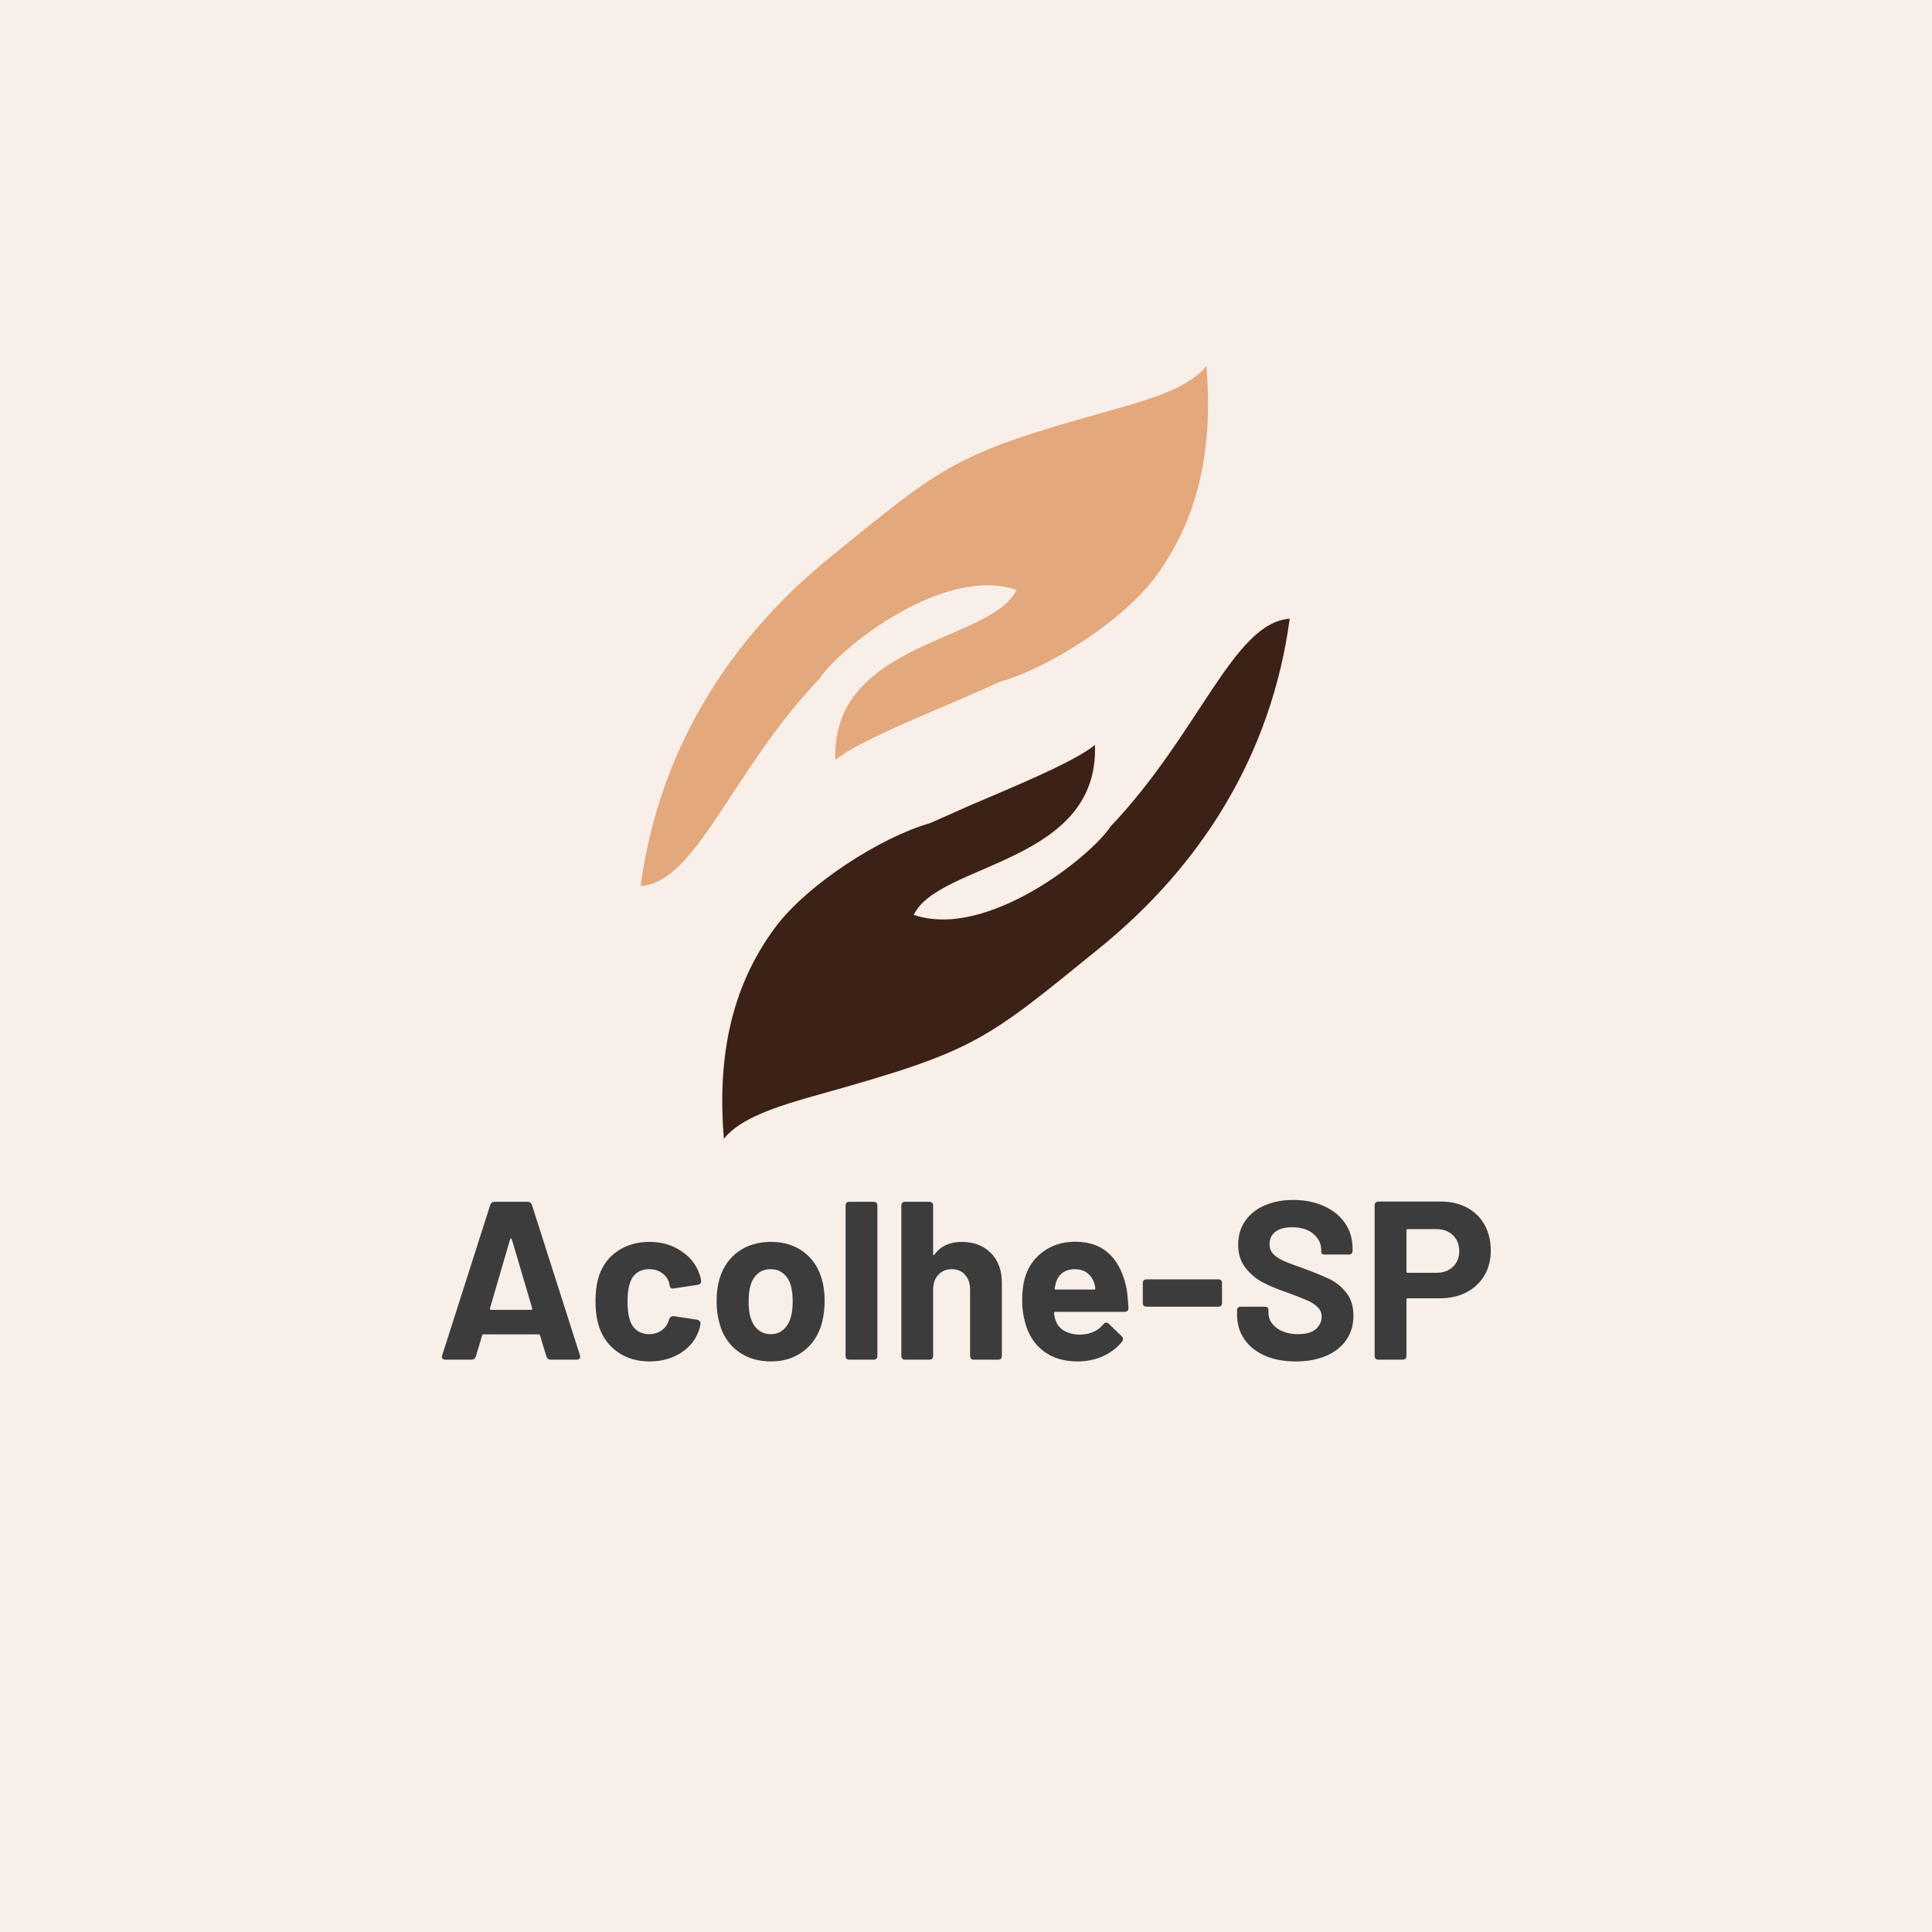
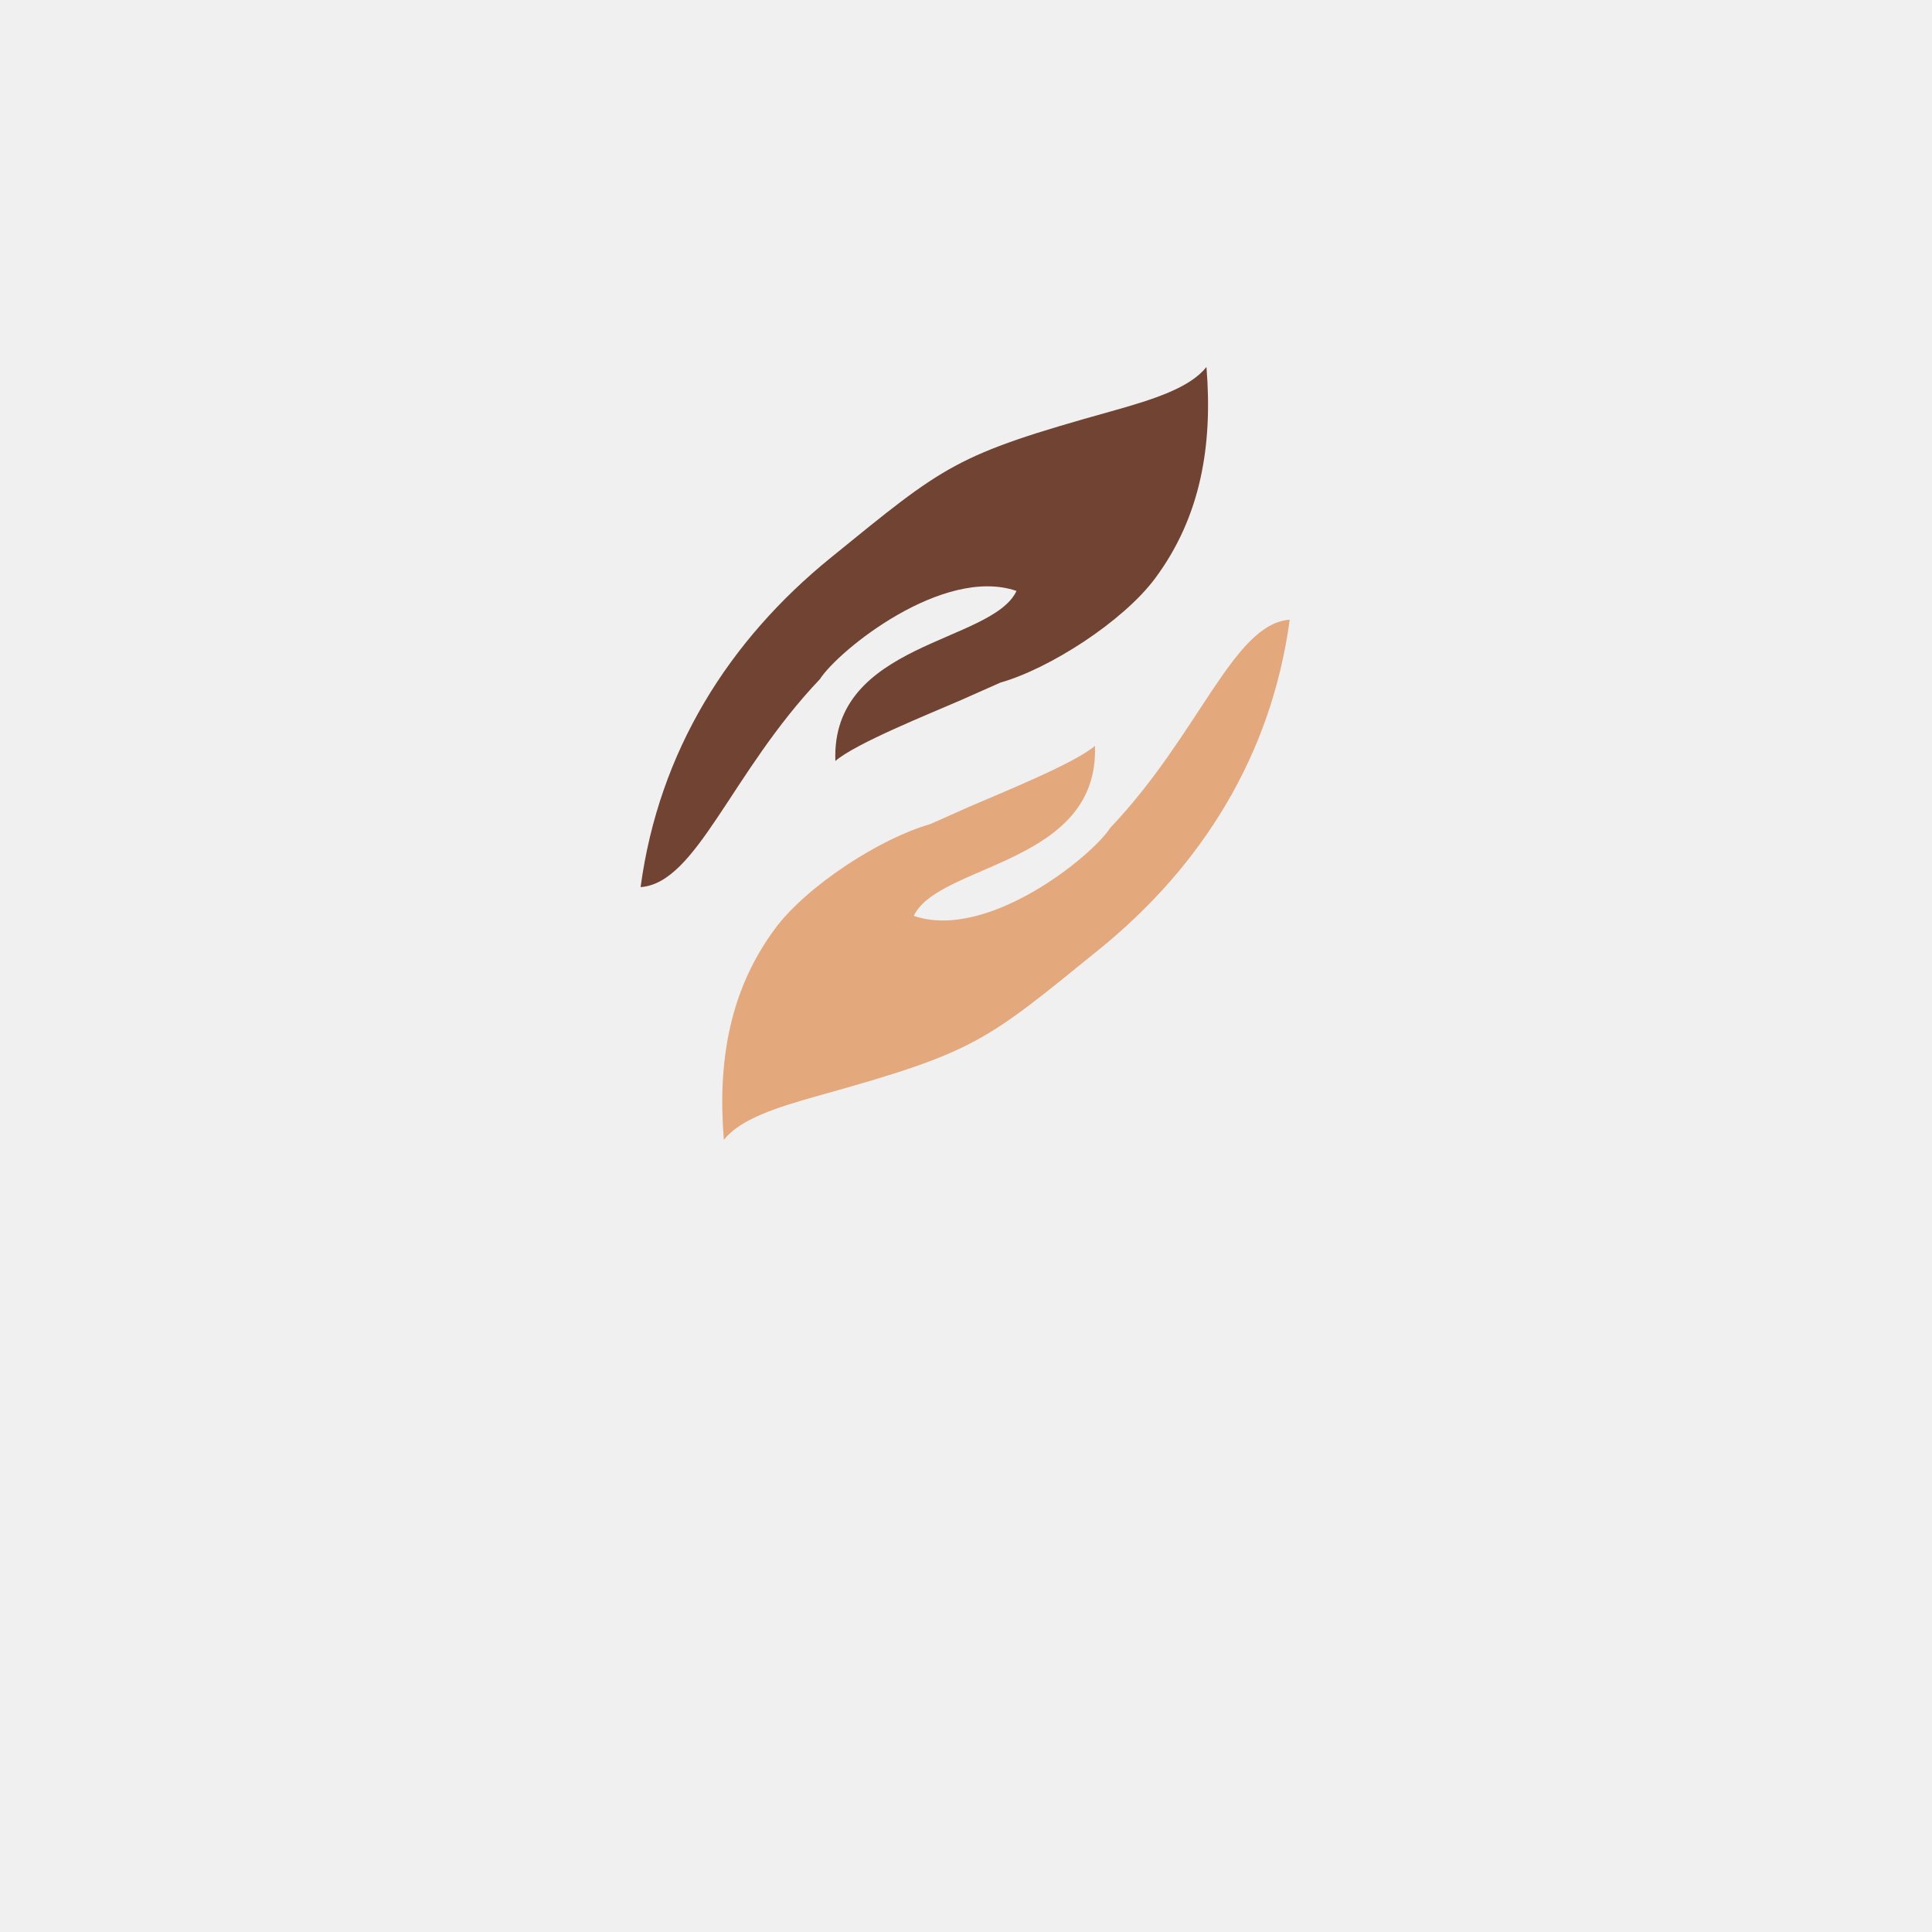
<svg xmlns="http://www.w3.org/2000/svg" width="375" viewBox="0 0 375 375" height="375" version="1.0">
  <defs>
    <clipPath id="a">
-       <path d="M 124.336 71.039 L 235 71.039 L 235 172 L 124.336 172 Z M 124.336 71.039" />
+       <path d="M 124.336 71.234 L 235 71.234 L 235 173 L 124.336 173 Z M 124.336 71.234" />
    </clipPath>
    <clipPath id="b">
-       <path d="M 140 120 L 250.336 120 L 250.336 221.039 L 140 221.039 Z M 140 120" />
+       <path d="M 140 120 L 250.336 120 L 250.336 221.234 L 140 221.234 Z M 140 120" />
    </clipPath>
  </defs>
-   <path fill="#FFF" d="M-37.5 -37.5H412.5V412.5H-37.5z" />
-   <path fill="#FFF" d="M-37.5 -37.5H412.5V412.5H-37.5z" />
-   <path fill="#F8EFE8" d="M-37.5 -37.5H412.5V412.5H-37.5z" />
  <g clip-path="url(#a)">
-     <path fill="#E4A87D" d="M 159.148 131.621 C 162.727 126.039 183.059 109.625 197.305 114.5 C 192.547 124.664 161.277 124.418 162.145 147.508 C 166.133 144.059 180.598 138.277 186.52 135.691 L 194.172 132.297 C 203.711 129.598 218 120.414 224.203 112.062 C 233.184 99.977 235.395 85.992 234.172 71.039 C 230.973 75.047 224.133 77.277 215.574 79.668 C 185.184 88.141 183.516 89.977 161.219 108.082 C 141.547 124.055 127.898 145.527 124.34 171.988 C 135.27 171.211 141.859 149.789 159.148 131.621 Z M 159.148 131.621" />
+     <path fill="#704332" d="M 159.148 131.816 C 162.727 126.238 183.059 109.824 197.305 114.699 C 192.547 124.859 161.277 124.617 162.145 147.703 C 166.133 144.258 180.598 138.473 186.52 135.891 L 194.172 132.492 C 203.711 129.793 218 120.609 224.203 112.262 C 233.184 100.176 235.395 86.188 234.172 71.234 C 230.973 75.242 224.133 77.477 215.574 79.863 C 185.184 88.34 183.516 90.172 161.219 108.277 C 141.547 124.25 127.898 145.727 124.34 172.188 C 135.27 171.406 141.859 149.984 159.148 131.816 Z M 159.148 131.816" />
  </g>
  <g clip-path="url(#b)">
-     <path fill="#3C2116" d="M 215.523 160.457 C 211.949 166.035 191.613 182.453 177.367 177.574 C 182.125 167.414 213.395 167.66 212.527 144.57 C 208.539 148.016 194.074 153.801 188.152 156.387 L 180.504 159.781 C 170.965 162.48 156.672 171.664 150.469 180.012 C 141.488 192.102 139.277 206.086 140.5 221.039 C 143.699 217.031 150.539 214.797 159.098 212.41 C 189.488 203.934 191.156 202.102 213.453 183.996 C 233.125 168.023 246.773 146.547 250.332 120.09 C 239.402 120.867 232.812 142.289 215.523 160.457 Z M 215.523 160.457" />
-   </g>
-   <g fill="#3D3C3C">
-     <g>
-       <g>
-         <path d="M 22.375 0 C 21.969 0 21.691 -0.203 21.547 -0.609 L 20.312 -4.688 C 20.281 -4.832 20.191 -4.906 20.047 -4.906 L 9.328 -4.906 C 9.18 -4.906 9.094 -4.832 9.062 -4.688 L 7.844 -0.609 C 7.695 -0.203 7.414 0 7 0 L 1.922 0 C 1.66 0 1.473 -0.078 1.359 -0.234 C 1.242 -0.398 1.227 -0.598 1.312 -0.828 L 10.641 -30.031 C 10.785 -30.438 11.062 -30.641 11.469 -30.641 L 17.906 -30.641 C 18.312 -30.641 18.586 -30.438 18.734 -30.031 L 28.062 -0.828 C 28.094 -0.773 28.109 -0.688 28.109 -0.562 C 28.109 -0.395 28.047 -0.258 27.922 -0.156 C 27.805 -0.051 27.648 0 27.453 0 Z M 10.594 -9.984 C 10.562 -9.773 10.633 -9.672 10.812 -9.672 L 18.562 -9.672 C 18.738 -9.672 18.812 -9.773 18.781 -9.984 L 14.844 -23.328 C 14.812 -23.453 14.758 -23.516 14.688 -23.516 C 14.613 -23.516 14.547 -23.453 14.484 -23.328 Z M 10.594 -9.984" transform="translate(84.514 263.91)" />
-       </g>
-     </g>
-   </g>
-   <g fill="#3D3C3C">
-     <g>
-       <g>
-         <path d="M 12.172 0.344 C 9.836 0.344 7.816 -0.238 6.109 -1.406 C 4.398 -2.57 3.18 -4.176 2.453 -6.219 C 1.953 -7.676 1.703 -9.398 1.703 -11.391 C 1.703 -13.336 1.953 -15.031 2.453 -16.469 C 3.148 -18.445 4.359 -20.004 6.078 -21.141 C 7.805 -22.285 9.836 -22.859 12.172 -22.859 C 14.504 -22.859 16.551 -22.27 18.312 -21.094 C 20.082 -19.926 21.258 -18.457 21.844 -16.688 C 22.02 -16.27 22.141 -15.816 22.203 -15.328 L 22.203 -15.234 C 22.203 -14.859 21.984 -14.625 21.547 -14.531 L 16.938 -13.828 L 16.719 -13.797 C 16.375 -13.797 16.172 -13.969 16.109 -14.312 L 15.984 -14.922 C 15.773 -15.68 15.32 -16.312 14.625 -16.812 C 13.926 -17.312 13.094 -17.562 12.125 -17.562 C 11.188 -17.562 10.395 -17.328 9.75 -16.859 C 9.113 -16.391 8.664 -15.742 8.406 -14.922 C 8.082 -14.047 7.922 -12.852 7.922 -11.344 C 7.922 -9.82 8.066 -8.625 8.359 -7.75 C 8.617 -6.875 9.078 -6.188 9.734 -5.688 C 10.391 -5.195 11.188 -4.953 12.125 -4.953 C 13.031 -4.953 13.828 -5.191 14.516 -5.672 C 15.203 -6.148 15.676 -6.801 15.938 -7.625 L 15.984 -7.844 C 16.016 -7.957 16.113 -8.094 16.281 -8.25 C 16.457 -8.414 16.648 -8.484 16.859 -8.453 L 21.453 -7.75 C 21.68 -7.688 21.848 -7.582 21.953 -7.438 C 22.055 -7.289 22.094 -7.117 22.062 -6.922 C 22.008 -6.453 21.938 -6.113 21.844 -5.906 C 21.227 -3.957 20.035 -2.426 18.266 -1.312 C 16.504 -0.207 14.473 0.344 12.172 0.344 Z M 12.172 0.344" transform="translate(113.884 263.91)" />
-       </g>
-     </g>
-   </g>
-   <g fill="#3D3C3C">
-     <g>
-       <g>
-         <path d="M 12.266 0.344 C 9.773 0.344 7.656 -0.297 5.906 -1.578 C 4.156 -2.859 2.961 -4.609 2.328 -6.828 C 1.91 -8.203 1.703 -9.691 1.703 -11.297 C 1.703 -13.078 1.922 -14.625 2.359 -15.938 C 3.035 -18.094 4.238 -19.785 5.969 -21.016 C 7.707 -22.242 9.816 -22.859 12.297 -22.859 C 14.691 -22.859 16.742 -22.242 18.453 -21.016 C 20.16 -19.785 21.348 -18.109 22.016 -15.984 C 22.453 -14.641 22.672 -13.109 22.672 -11.391 C 22.672 -9.867 22.484 -8.395 22.109 -6.969 C 21.441 -4.688 20.238 -2.895 18.5 -1.594 C 16.758 -0.301 14.68 0.344 12.266 0.344 Z M 12.266 -4.953 C 13.191 -4.953 13.988 -5.242 14.656 -5.828 C 15.332 -6.41 15.816 -7.211 16.109 -8.234 C 16.348 -9.016 16.469 -10.035 16.469 -11.297 C 16.469 -12.523 16.348 -13.562 16.109 -14.406 C 15.816 -15.395 15.332 -16.164 14.656 -16.719 C 13.988 -17.281 13.16 -17.562 12.172 -17.562 C 11.203 -17.562 10.383 -17.281 9.719 -16.719 C 9.051 -16.164 8.57 -15.395 8.281 -14.406 C 8.039 -13.562 7.922 -12.523 7.922 -11.297 C 7.922 -10.098 8.039 -9.078 8.281 -8.234 C 8.57 -7.211 9.055 -6.41 9.734 -5.828 C 10.422 -5.242 11.266 -4.953 12.266 -4.953 Z M 12.266 -4.953" transform="translate(137.388 263.91)" />
-       </g>
-     </g>
-   </g>
-   <g fill="#3D3C3C">
-     <g>
-       <g>
-         <path d="M 3.109 0 C 2.609 0 2.359 -0.25 2.359 -0.75 L 2.359 -29.906 C 2.359 -30.395 2.609 -30.641 3.109 -30.641 L 7.797 -30.641 C 8.285 -30.641 8.531 -30.395 8.531 -29.906 L 8.531 -0.75 C 8.531 -0.25 8.285 0 7.797 0 Z M 3.109 0" transform="translate(161.768 263.91)" />
-       </g>
-     </g>
-   </g>
-   <g fill="#3D3C3C">
-     <g>
-       <g>
-         <path d="M 14.016 -22.859 C 16.348 -22.859 18.227 -22.141 19.656 -20.703 C 21.082 -19.273 21.797 -17.336 21.797 -14.891 L 21.797 -0.75 C 21.797 -0.25 21.551 0 21.062 0 L 16.375 0 C 15.875 0 15.625 -0.25 15.625 -0.75 L 15.625 -13.609 C 15.625 -14.785 15.301 -15.738 14.656 -16.469 C 14.02 -17.195 13.16 -17.562 12.078 -17.562 C 11.004 -17.562 10.129 -17.195 9.453 -16.469 C 8.785 -15.738 8.453 -14.785 8.453 -13.609 L 8.453 -0.75 C 8.453 -0.25 8.203 0 7.703 0 L 3.016 0 C 2.523 0 2.281 -0.25 2.281 -0.75 L 2.281 -29.906 C 2.281 -30.395 2.523 -30.641 3.016 -30.641 L 7.703 -30.641 C 8.203 -30.641 8.453 -30.395 8.453 -29.906 L 8.453 -20.531 C 8.453 -20.414 8.477 -20.344 8.531 -20.312 C 8.594 -20.281 8.656 -20.312 8.719 -20.406 C 9.906 -22.039 11.672 -22.859 14.016 -22.859 Z M 14.016 -22.859" transform="translate(172.666 263.91)" />
-       </g>
-     </g>
-   </g>
-   <g fill="#3D3C3C">
-     <g>
-       <g>
-         <path d="M 13.141 -4.859 C 15.066 -4.941 16.539 -5.613 17.562 -6.875 C 17.727 -7.082 17.914 -7.188 18.125 -7.188 C 18.301 -7.188 18.461 -7.113 18.609 -6.969 L 21.109 -4.547 C 21.273 -4.379 21.359 -4.207 21.359 -4.031 C 21.359 -3.82 21.301 -3.645 21.188 -3.5 C 20.227 -2.301 18.992 -1.359 17.484 -0.672 C 15.984 0.004 14.344 0.344 12.562 0.344 C 9.875 0.344 7.645 -0.336 5.875 -1.703 C 4.113 -3.078 2.93 -4.961 2.328 -7.359 C 1.973 -8.641 1.797 -9.992 1.797 -11.422 C 1.797 -13.117 1.957 -14.551 2.281 -15.719 C 2.863 -17.875 4.035 -19.609 5.797 -20.922 C 7.566 -22.234 9.66 -22.891 12.078 -22.891 C 14.941 -22.891 17.211 -22.039 18.891 -20.344 C 20.566 -18.656 21.656 -16.281 22.156 -13.219 C 22.27 -12.258 22.359 -11.195 22.422 -10.031 C 22.422 -9.531 22.172 -9.281 21.672 -9.281 L 8.234 -9.281 C 8.055 -9.281 7.969 -9.191 7.969 -9.016 C 8.051 -8.398 8.156 -7.945 8.281 -7.656 C 8.57 -6.75 9.145 -6.055 10 -5.578 C 10.863 -5.098 11.91 -4.859 13.141 -4.859 Z M 12 -17.562 C 11.062 -17.562 10.281 -17.332 9.656 -16.875 C 9.031 -16.426 8.598 -15.789 8.359 -14.969 C 8.211 -14.414 8.125 -14.051 8.094 -13.875 C 8.07 -13.695 8.145 -13.609 8.312 -13.609 L 15.766 -13.609 C 15.91 -13.609 15.984 -13.672 15.984 -13.797 C 15.984 -14.109 15.926 -14.441 15.812 -14.797 C 15.539 -15.641 15.082 -16.312 14.438 -16.812 C 13.801 -17.312 12.988 -17.562 12 -17.562 Z M 12 -17.562" transform="translate(196.608 263.91)" />
-       </g>
-     </g>
-   </g>
-   <g fill="#3D3C3C">
-     <g>
-       <g>
-         <path d="M 2.016 -10.281 C 1.516 -10.281 1.266 -10.531 1.266 -11.031 L 1.266 -14.844 C 1.266 -15.344 1.516 -15.594 2.016 -15.594 L 15.891 -15.594 C 16.391 -15.594 16.641 -15.344 16.641 -14.844 L 16.641 -11.031 C 16.641 -10.531 16.391 -10.281 15.891 -10.281 Z M 2.016 -10.281" transform="translate(220.55 263.91)" />
-       </g>
-     </g>
-   </g>
-   <g fill="#3D3C3C">
-     <g>
-       <g>
-         <path d="M 13.047 0.344 C 10.766 0.344 8.766 -0.031 7.047 -0.781 C 5.328 -1.539 4 -2.609 3.062 -3.984 C 2.125 -5.359 1.656 -6.961 1.656 -8.797 L 1.656 -9.547 C 1.656 -10.035 1.906 -10.281 2.406 -10.281 L 7 -10.281 C 7.5 -10.281 7.75 -10.094 7.75 -9.719 L 7.75 -9.109 C 7.75 -7.941 8.281 -6.957 9.344 -6.156 C 10.414 -5.352 11.812 -4.953 13.531 -4.953 C 15.07 -4.953 16.211 -5.281 16.953 -5.938 C 17.703 -6.594 18.078 -7.398 18.078 -8.359 C 18.078 -9.055 17.844 -9.645 17.375 -10.125 C 16.914 -10.613 16.289 -11.039 15.5 -11.406 C 14.707 -11.77 13.438 -12.273 11.688 -12.922 C 9.707 -13.586 8.047 -14.27 6.703 -14.969 C 5.359 -15.676 4.219 -16.633 3.281 -17.844 C 2.344 -19.051 1.875 -20.547 1.875 -22.328 C 1.875 -24.078 2.328 -25.609 3.234 -26.922 C 4.141 -28.234 5.398 -29.238 7.016 -29.938 C 8.641 -30.645 10.488 -31 12.562 -31 C 14.781 -31 16.766 -30.602 18.516 -29.812 C 20.266 -29.031 21.629 -27.93 22.609 -26.516 C 23.586 -25.098 24.078 -23.453 24.078 -21.578 L 24.078 -21.141 C 24.078 -20.648 23.828 -20.406 23.328 -20.406 L 18.734 -20.406 C 18.242 -20.406 18 -20.551 18 -20.844 L 18 -21.281 C 18 -22.5 17.492 -23.539 16.484 -24.406 C 15.473 -25.27 14.094 -25.703 12.344 -25.703 C 10.945 -25.703 9.867 -25.41 9.109 -24.828 C 8.348 -24.242 7.969 -23.441 7.969 -22.422 C 7.969 -21.691 8.188 -21.078 8.625 -20.578 C 9.062 -20.078 9.723 -19.625 10.609 -19.219 C 11.504 -18.812 12.883 -18.285 14.75 -17.641 C 16.789 -16.879 18.41 -16.211 19.609 -15.641 C 20.805 -15.078 21.879 -14.211 22.828 -13.047 C 23.773 -11.879 24.25 -10.375 24.25 -8.531 C 24.25 -6.75 23.789 -5.188 22.875 -3.844 C 21.957 -2.508 20.66 -1.477 18.984 -0.75 C 17.305 -0.02 15.328 0.344 13.047 0.344 Z M 13.047 0.344" transform="translate(238.452 263.91)" />
-       </g>
-     </g>
-   </g>
-   <g fill="#3D3C3C">
-     <g>
-       <g>
-         <path d="M 15.328 -30.688 C 17.254 -30.688 18.945 -30.289 20.406 -29.5 C 21.863 -28.719 22.992 -27.602 23.797 -26.156 C 24.598 -24.707 25 -23.051 25 -21.188 C 25 -19.352 24.582 -17.734 23.75 -16.328 C 22.914 -14.93 21.75 -13.844 20.25 -13.062 C 18.75 -12.289 17.02 -11.906 15.062 -11.906 L 8.891 -11.906 C 8.711 -11.906 8.625 -11.816 8.625 -11.641 L 8.625 -0.75 C 8.625 -0.25 8.375 0 7.875 0 L 3.203 0 C 2.703 0 2.453 -0.25 2.453 -0.75 L 2.453 -29.953 C 2.453 -30.441 2.703 -30.688 3.203 -30.688 Z M 14.406 -16.859 C 15.75 -16.859 16.828 -17.242 17.641 -18.016 C 18.461 -18.785 18.875 -19.801 18.875 -21.062 C 18.875 -22.344 18.461 -23.375 17.641 -24.156 C 16.828 -24.945 15.75 -25.344 14.406 -25.344 L 8.891 -25.344 C 8.711 -25.344 8.625 -25.258 8.625 -25.094 L 8.625 -17.125 C 8.625 -16.945 8.711 -16.859 8.891 -16.859 Z M 14.406 -16.859" transform="translate(264.363 263.91)" />
-       </g>
-     </g>
+     <path fill="#E4A87D" d="M 215.523 160.652 C 211.949 166.234 191.613 182.648 177.367 177.773 C 182.125 167.609 213.395 167.855 212.527 144.766 C 208.539 148.215 194.074 153.996 188.152 156.582 L 180.504 159.98 C 170.965 162.68 156.672 171.863 150.469 180.211 C 141.488 192.297 139.277 206.281 140.5 221.234 C 143.699 217.227 150.539 214.996 159.098 212.609 C 189.488 204.133 191.156 202.297 213.453 184.191 C 233.125 168.219 246.773 146.746 250.332 120.285 C 239.402 121.062 232.812 142.484 215.523 160.656 Z M 215.523 160.652" />
  </g>
</svg>
